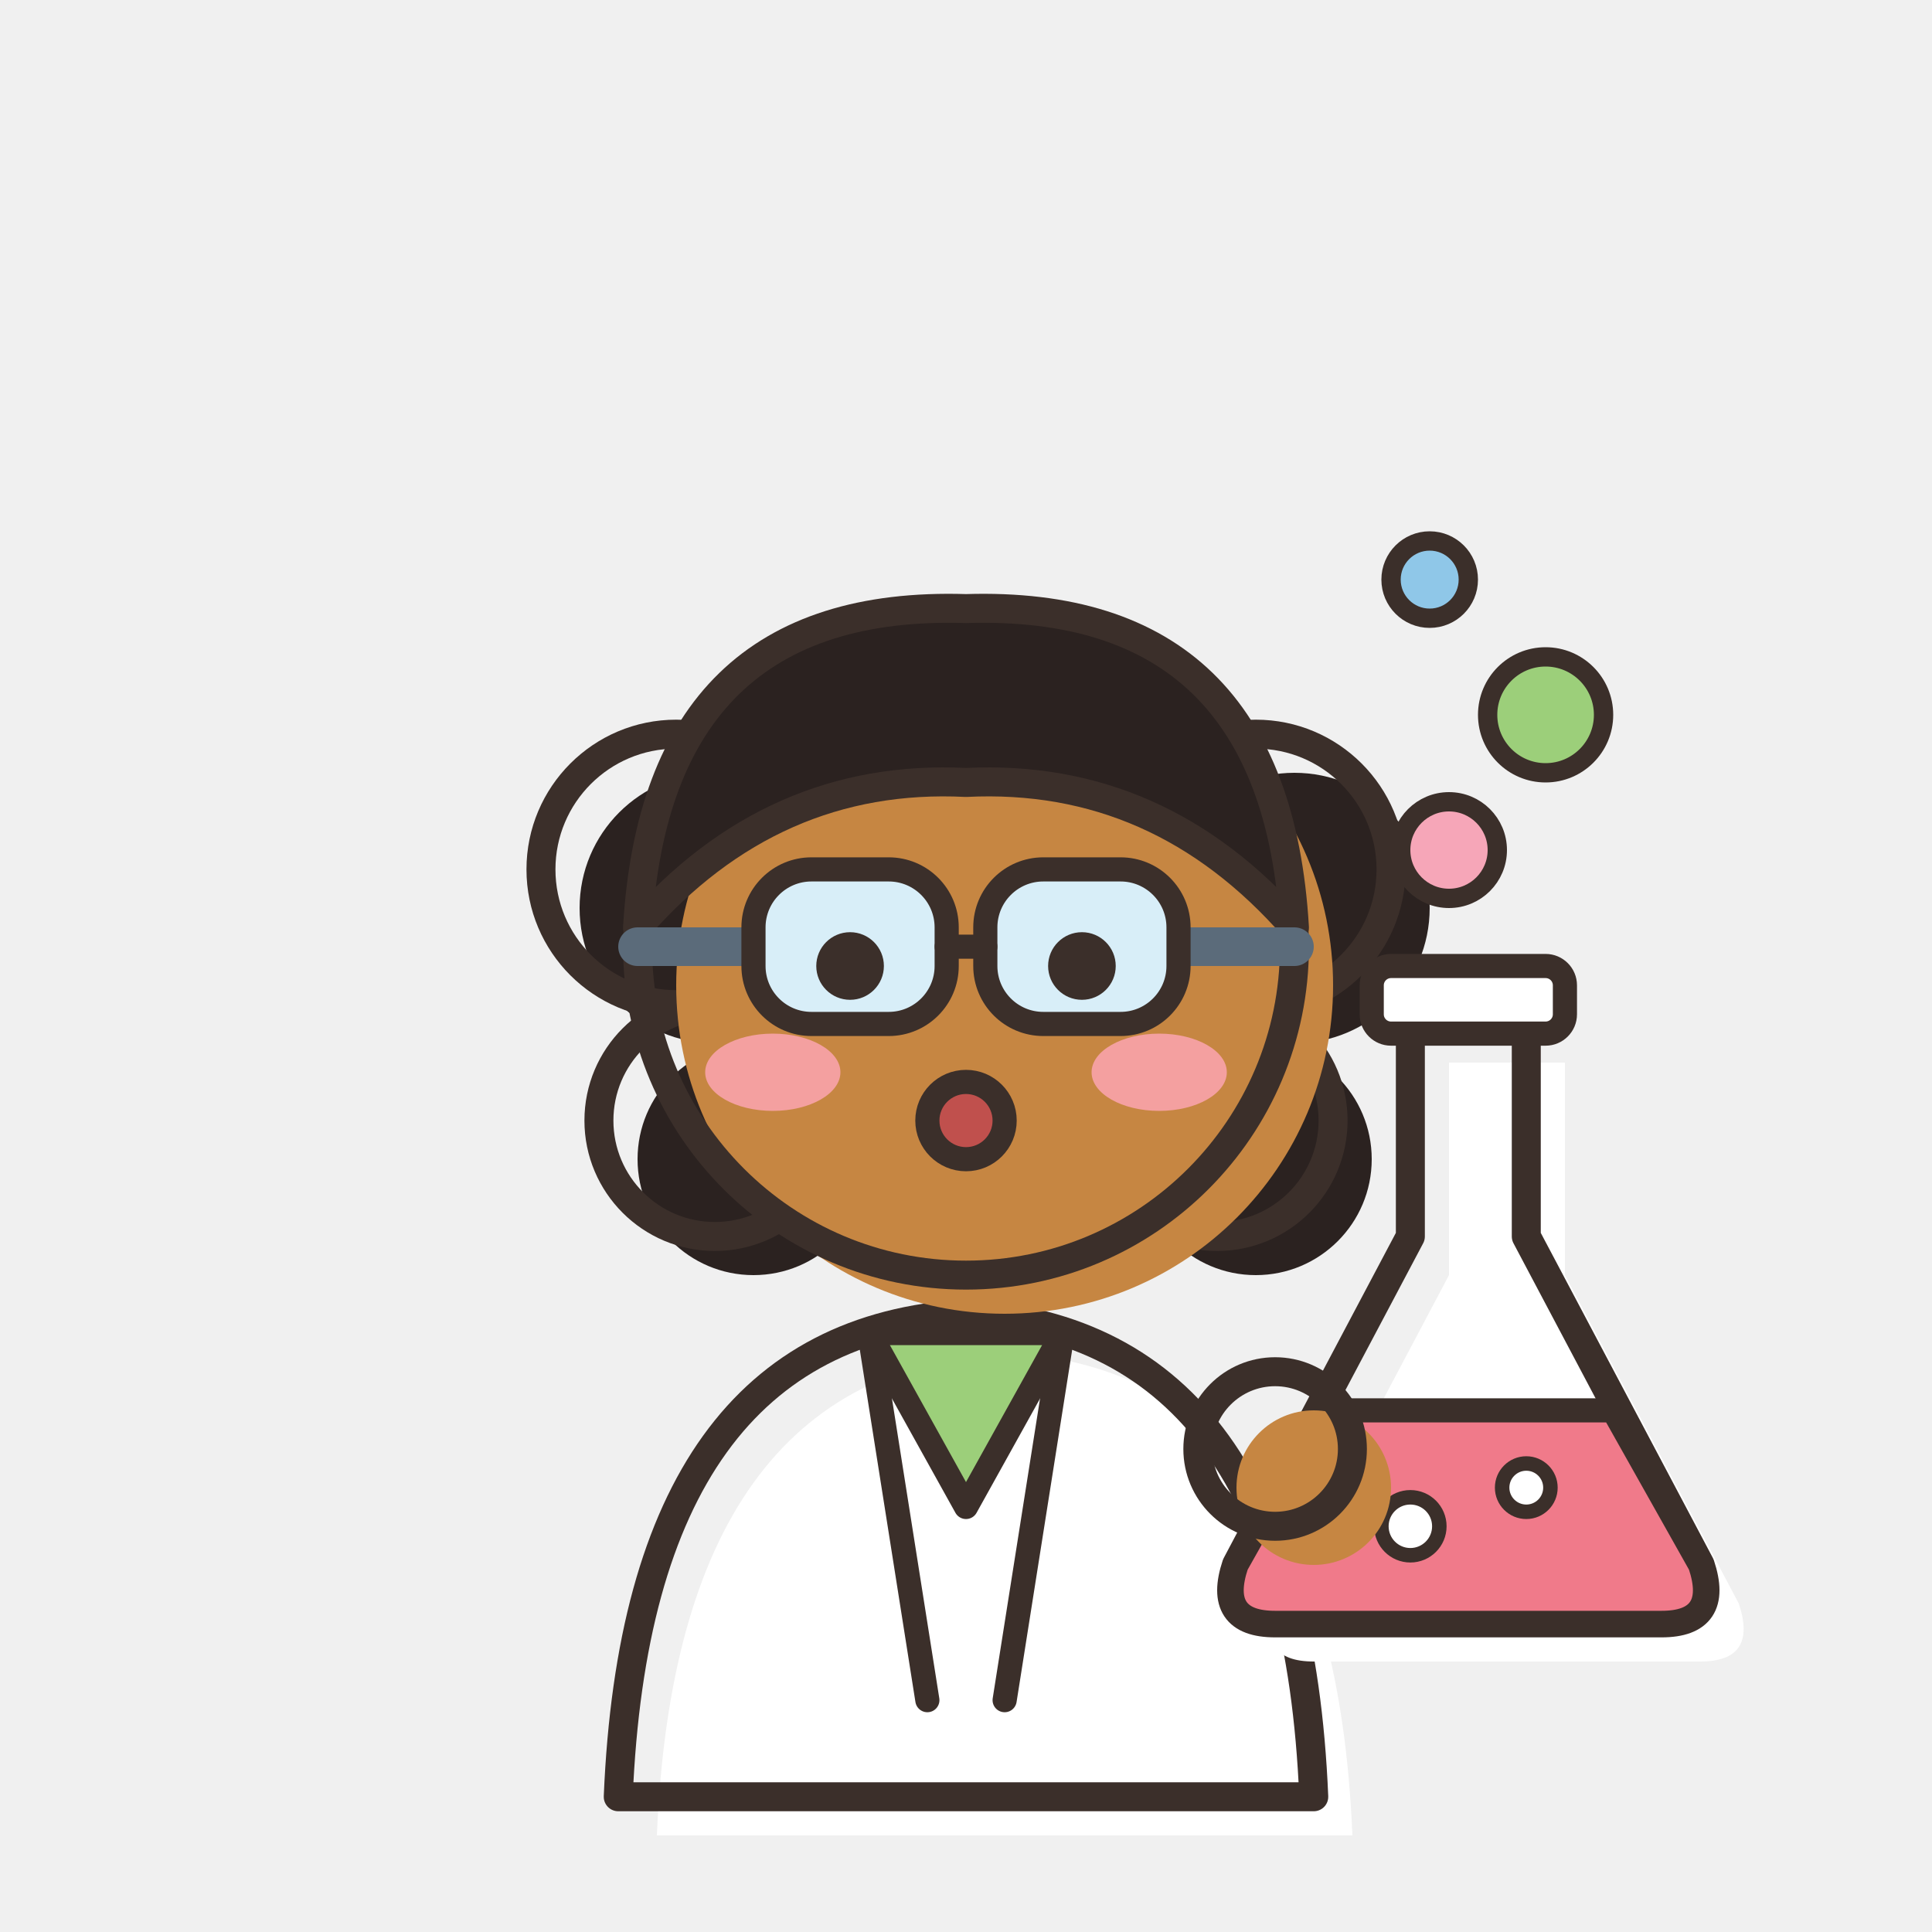
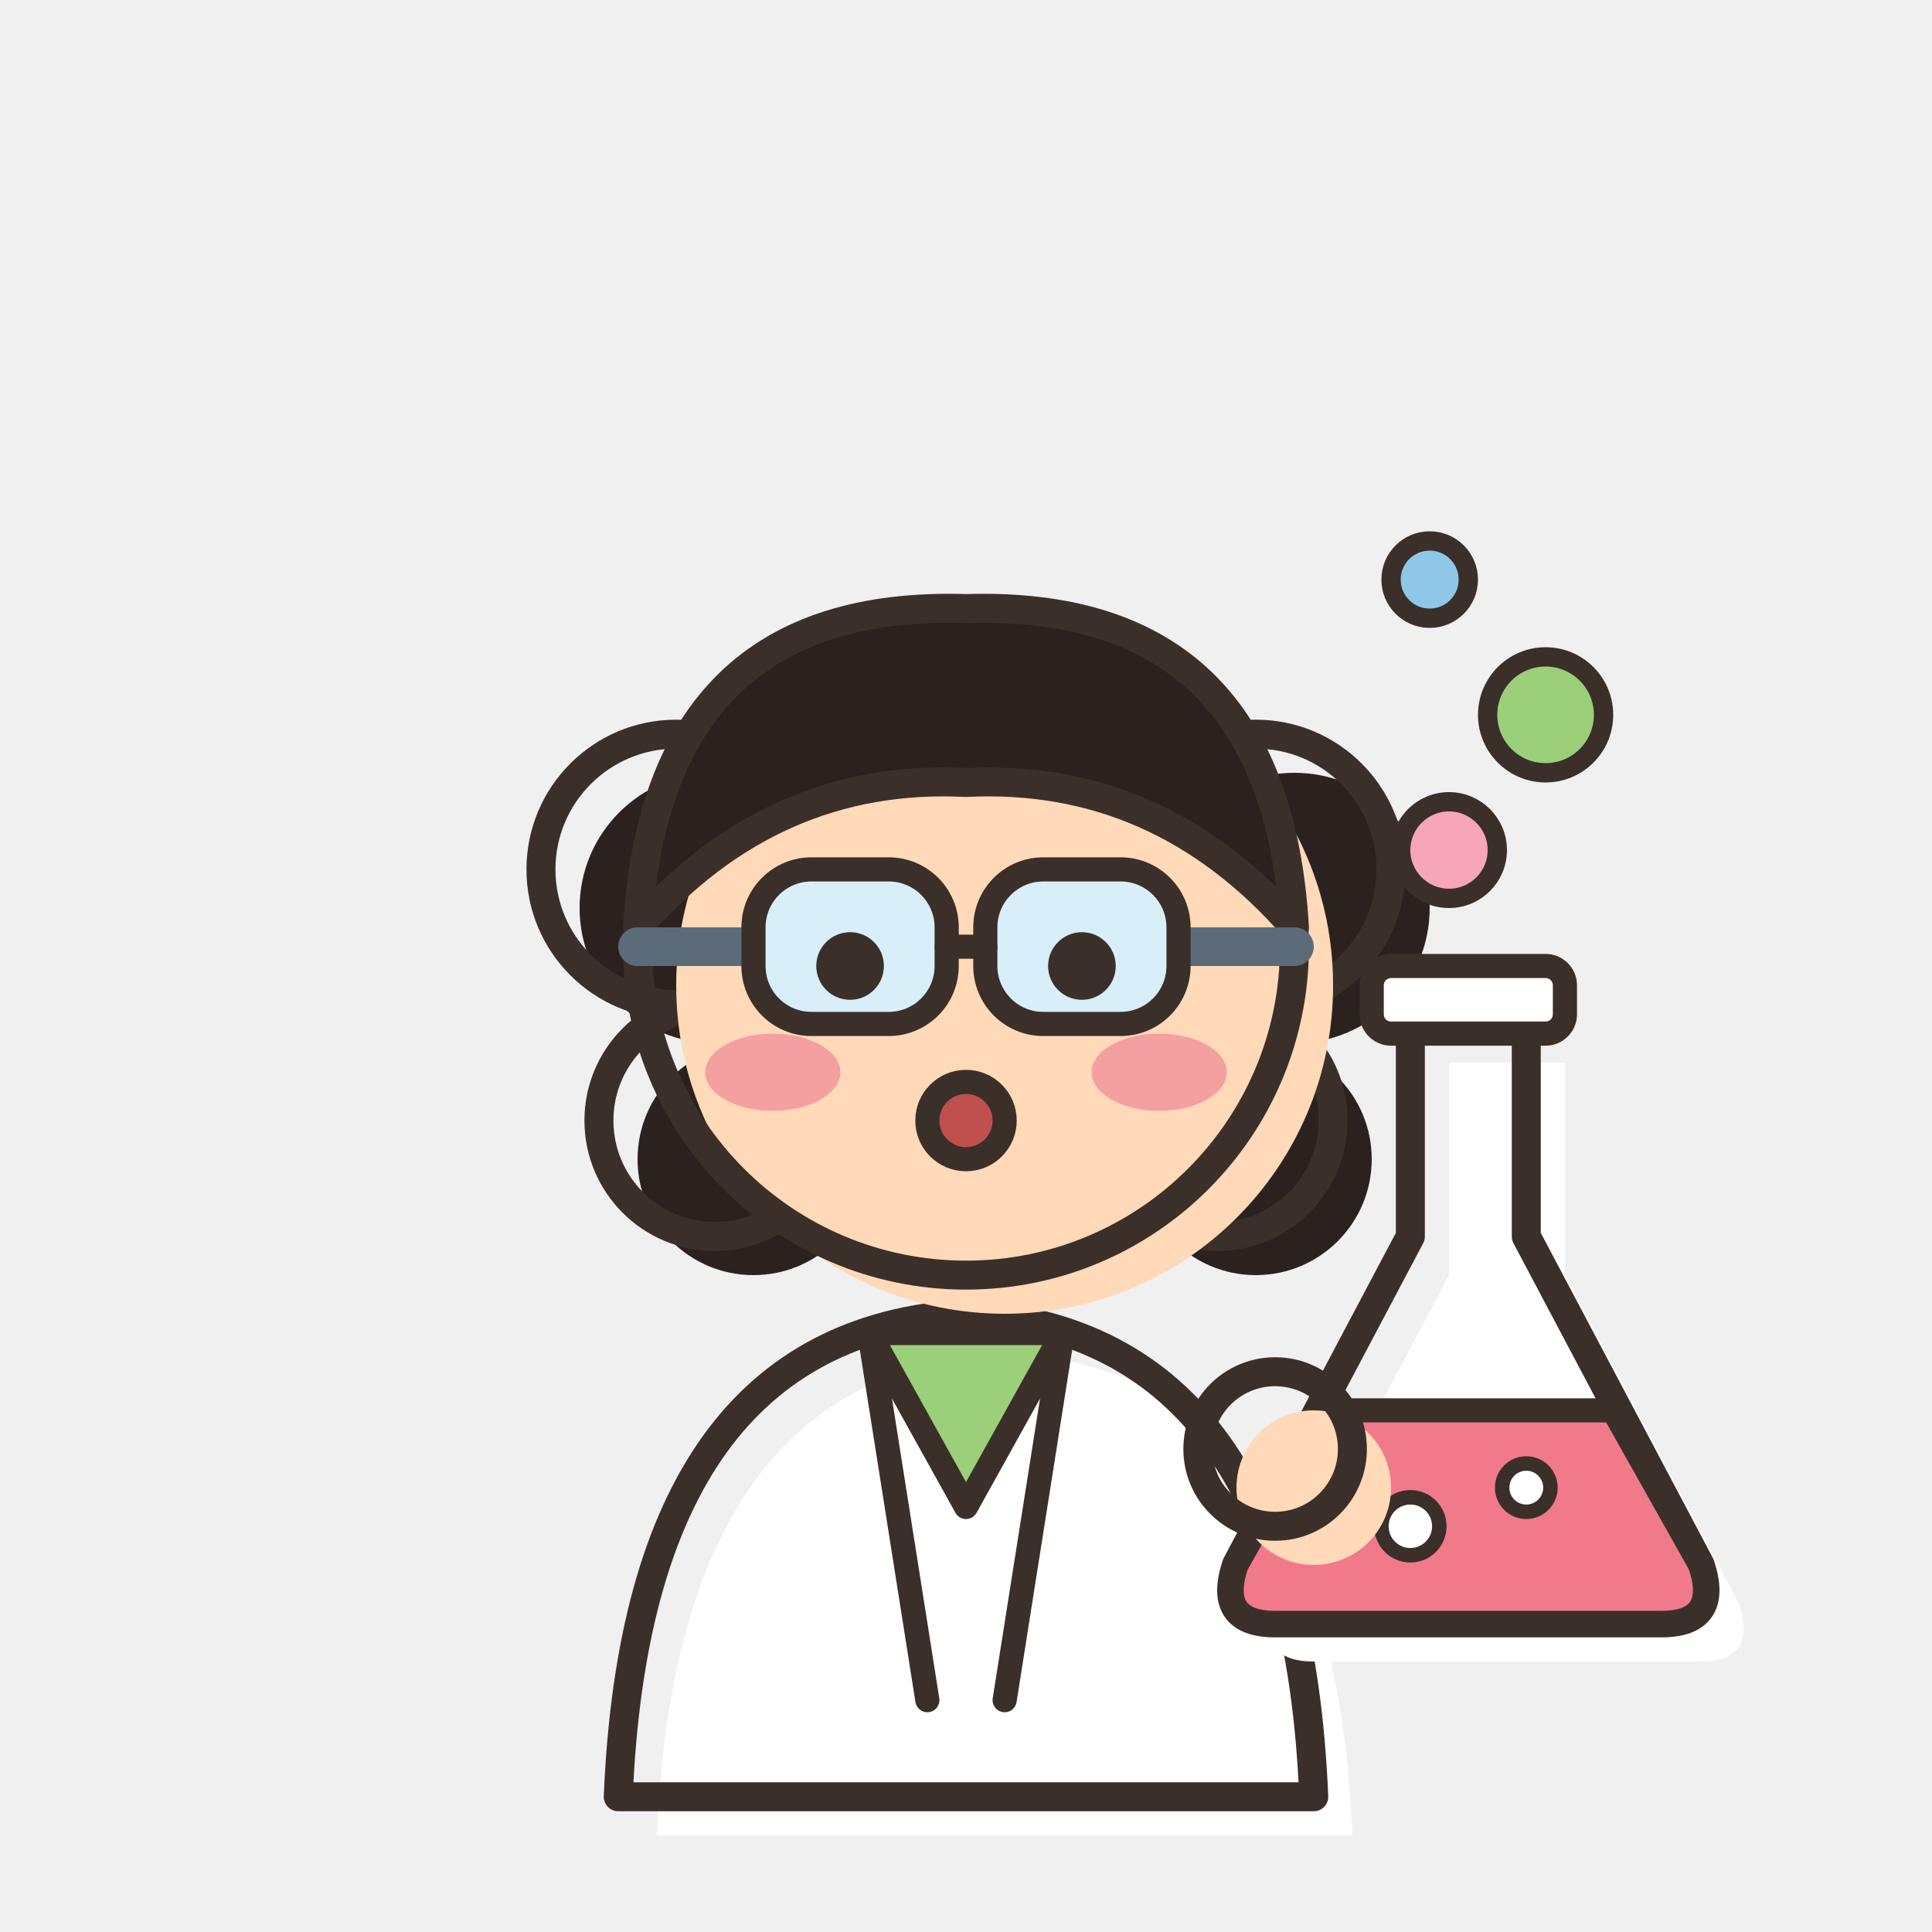
<svg xmlns="http://www.w3.org/2000/svg" viewBox="0 0 200 200" width="1000" height="1000">
  <g stroke="#3b2f2a" stroke-width="3" stroke-linecap="round" stroke-linejoin="round">
    <g transform="translate(4 4)">
      <circle cx="70" cy="90" r="14" fill="#2b2220" stroke="none" />
    </g>
    <circle cx="70" cy="90" r="14" fill="none" />
    <g transform="translate(4 4)">
      <circle cx="130" cy="90" r="14" fill="#2b2220" stroke="none" />
    </g>
    <circle cx="130" cy="90" r="14" fill="none" />
    <g transform="translate(4 4)">
      <circle cx="74" cy="116" r="12" fill="#2b2220" stroke="none" />
    </g>
    <circle cx="74" cy="116" r="12" fill="none" />
    <g transform="translate(4 4)">
      <circle cx="126" cy="116" r="12" fill="#2b2220" stroke="none" />
    </g>
    <circle cx="126" cy="116" r="12" fill="none" />
    <g transform="translate(4 4)">
      <path d="M64 186 Q66 138 100 136 Q134 138 136 186Z" fill="#ffffff" stroke="none" />
    </g>
    <path d="M64 186 Q66 138 100 136 Q134 138 136 186Z" fill="none" />
    <path d="M90 138 L100 156 L110 138Z" stroke-width="2.5" fill="#9ccf7a" />
    <path d="M90 138 L96 176 M110 138 L104 176" stroke-width="2.5" fill="none" />
    <g transform="translate(4 4)">
-       <circle cx="100" cy="98" r="34" fill="#c68642" stroke="none" />
+       <circle cx="100" cy="98" r="34" fill="#ffd9b8" stroke="none" />
    </g>
    <circle cx="100" cy="98" r="34" fill="none" />
    <path d="M66 96 Q68 62 100 63 Q132 62 134 96 Q120 80 100 81 Q80 80 66 96Z" fill="#2b2220" />
    <circle cx="88" cy="100" r="3.5" fill="#3b2f2a" stroke="none" />
    <circle cx="112" cy="100" r="3.5" fill="#3b2f2a" stroke="none" />
    <ellipse cx="80" cy="111" rx="7" ry="4" fill="#f4a0a0" stroke="none" />
    <ellipse cx="120" cy="111" rx="7" ry="4" fill="#f4a0a0" stroke="none" />
    <circle cx="100" cy="116" r="4" fill="#c0504d" stroke-width="2.5" />
    <path d="M66 98 L80 98 M120 98 L134 98" stroke="#5b6b7a" stroke-width="4" fill="none" />
    <rect x="78" y="90" width="20" height="16" rx="6" stroke-width="2.5" fill="#d8eef8" />
    <rect x="102" y="90" width="20" height="16" rx="6" stroke-width="2.5" fill="#d8eef8" />
    <circle cx="88" cy="100" r="3.5" fill="#3b2f2a" stroke="none" />
    <circle cx="112" cy="100" r="3.5" fill="#3b2f2a" stroke="none" />
    <path d="M98 98 L102 98" stroke-width="2.5" fill="none" />
    <g transform="translate(4 4)">
      <path d="M146 106 L146 128 L128 162 Q126 168 132 168 L172 168 Q178 168 176 162 L158 128 L158 106Z" fill="#ffffff" stroke="none" />
    </g>
    <path d="M146 106 L146 128 L128 162 Q126 168 132 168 L172 168 Q178 168 176 162 L158 128 L158 106Z" fill="none" />
    <path d="M137 146 L167 146 L176 162 Q178 168 172 168 L132 168 Q126 168 128 162Z" stroke-width="2.5" fill="#f07a8a" />
    <rect x="142" y="100" width="20" height="7" rx="2" stroke-width="2.5" fill="#ffffff" />
    <circle cx="150" cy="88" r="5" stroke-width="2" fill="#f6a6b8" />
    <circle cx="160" cy="74" r="6" stroke-width="2" fill="#9ccf7a" />
    <circle cx="148" cy="60" r="4" stroke-width="2" fill="#8fc7e8" />
    <circle cx="146" cy="158" r="3" stroke-width="1.5" fill="#ffffff" />
    <circle cx="158" cy="154" r="2.5" stroke-width="1.5" fill="#ffffff" />
    <g transform="translate(4 4)">
-       <circle cx="132" cy="150" r="8" fill="#c68642" stroke="none" />
+       <circle cx="132" cy="150" r="8" fill="#ffd9b8" stroke="none" />
    </g>
    <circle cx="132" cy="150" r="8" fill="none" />
  </g>
</svg>
